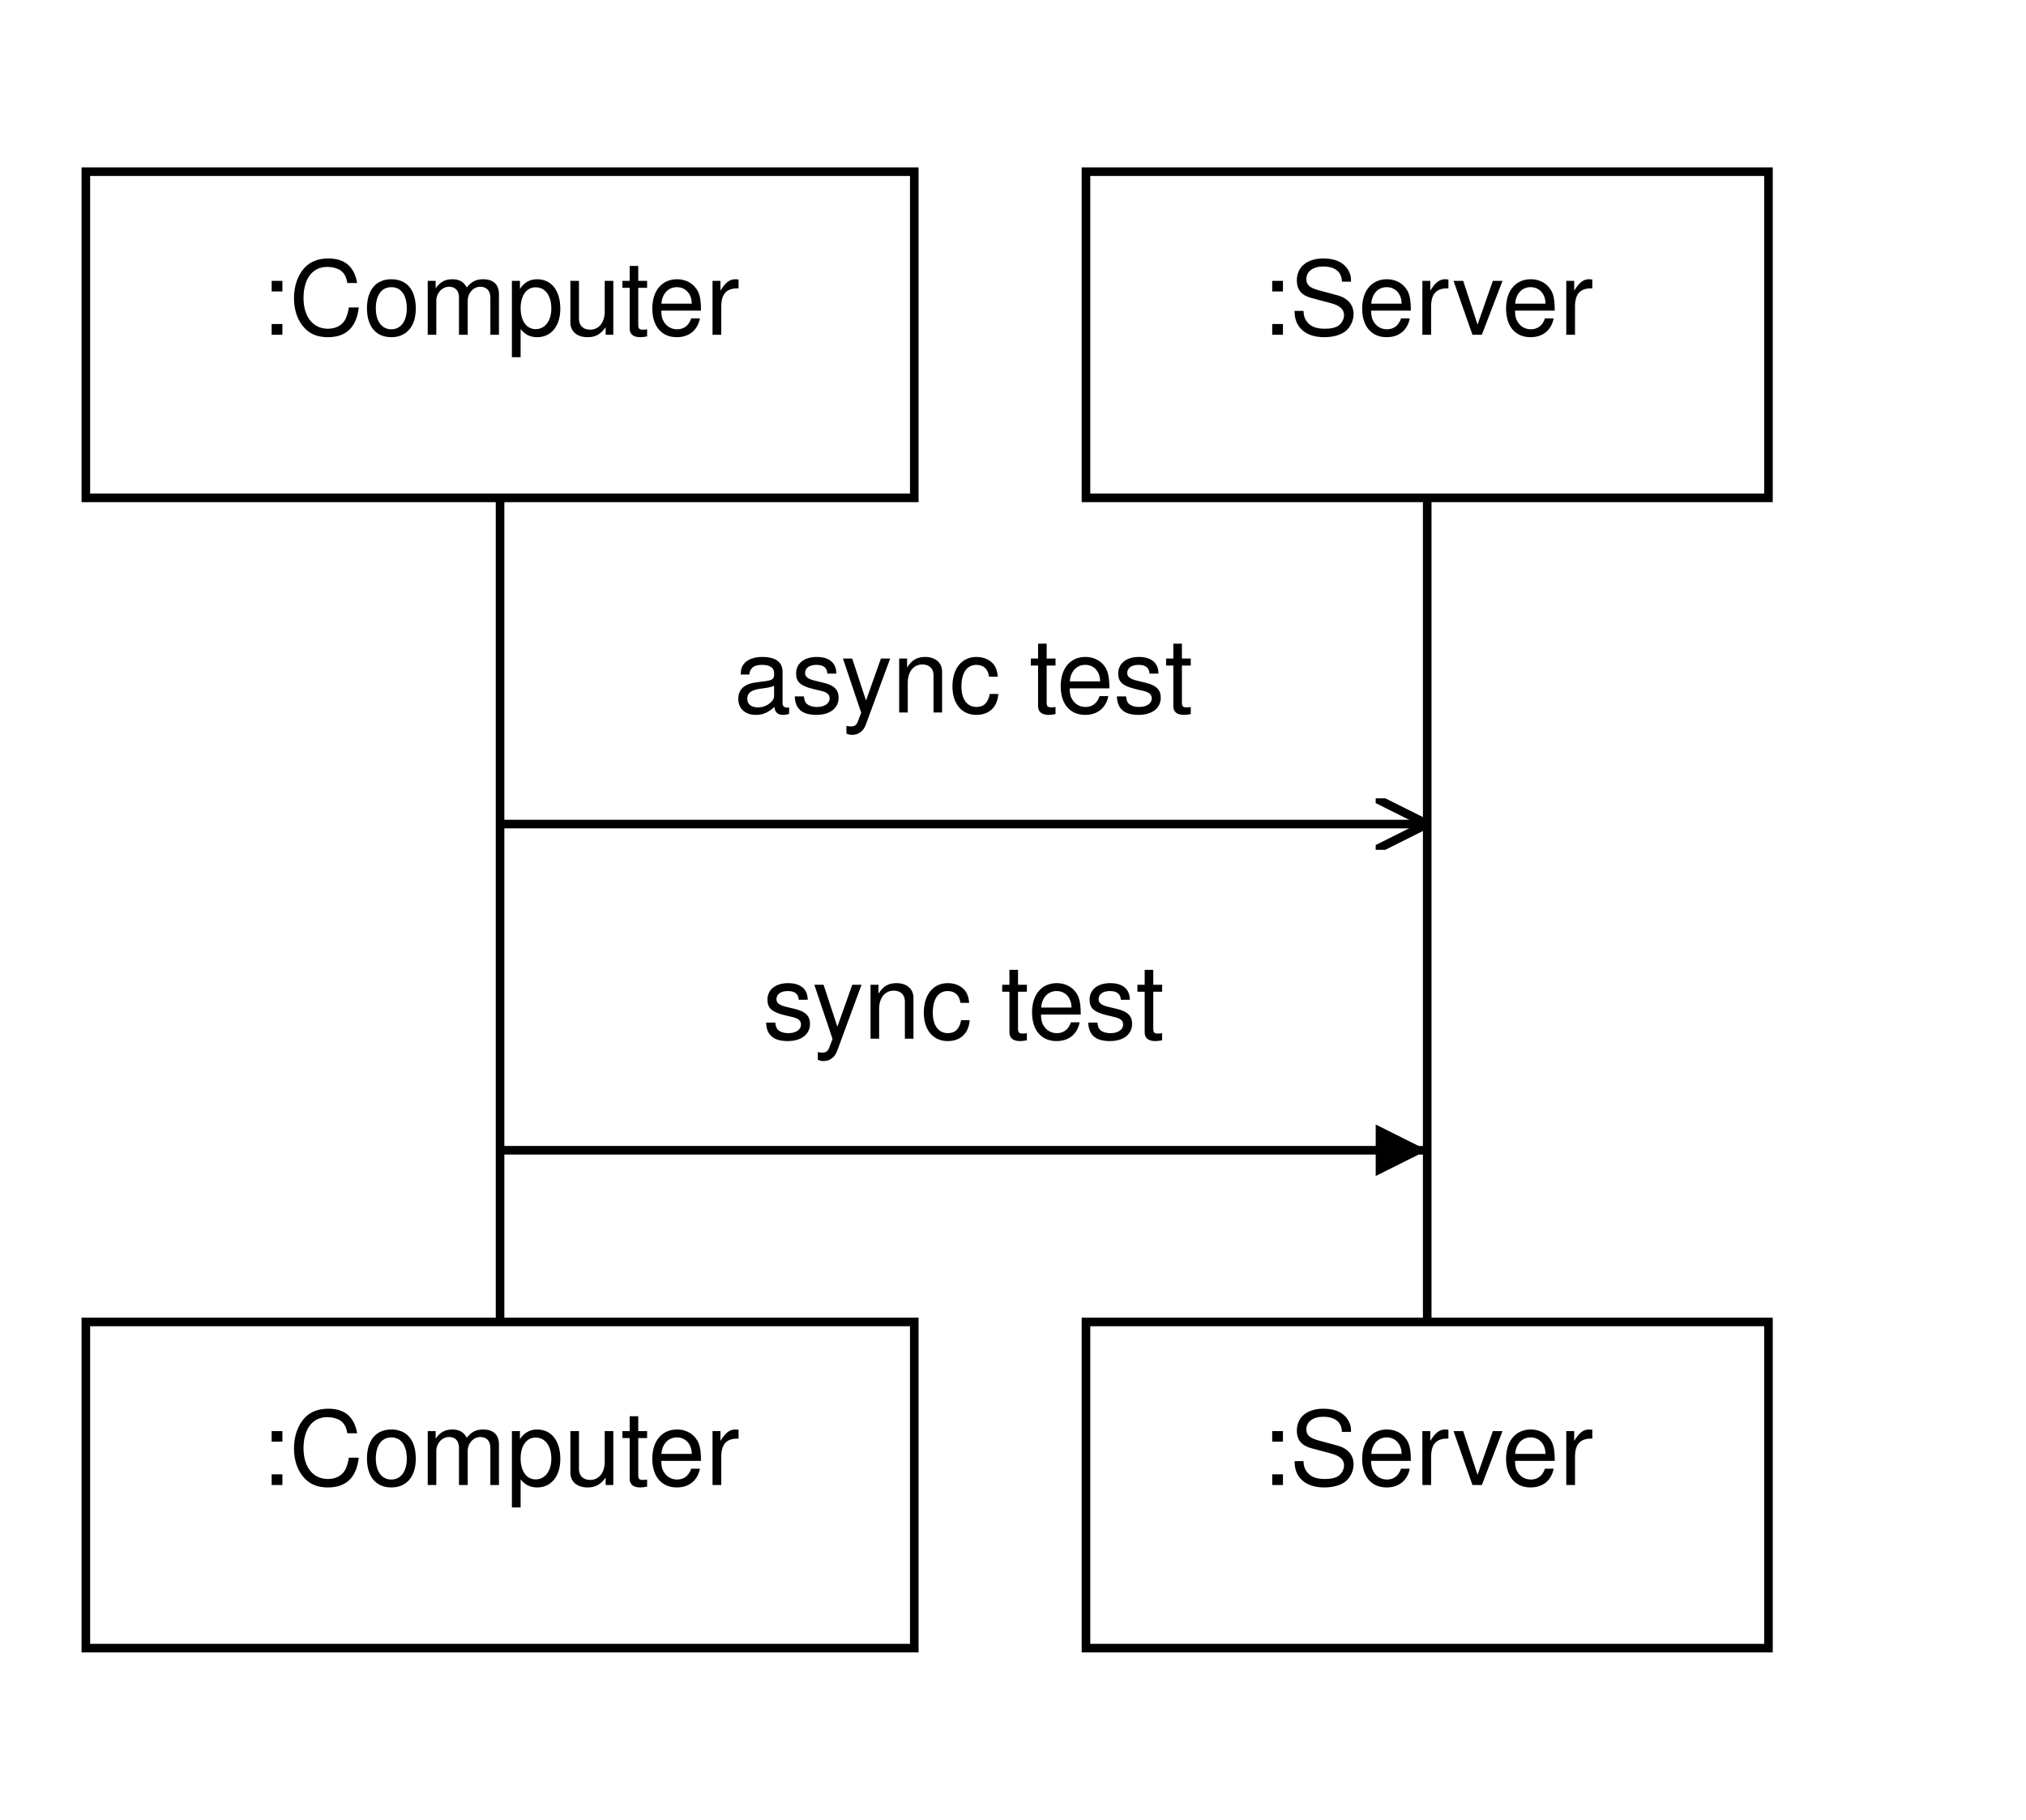
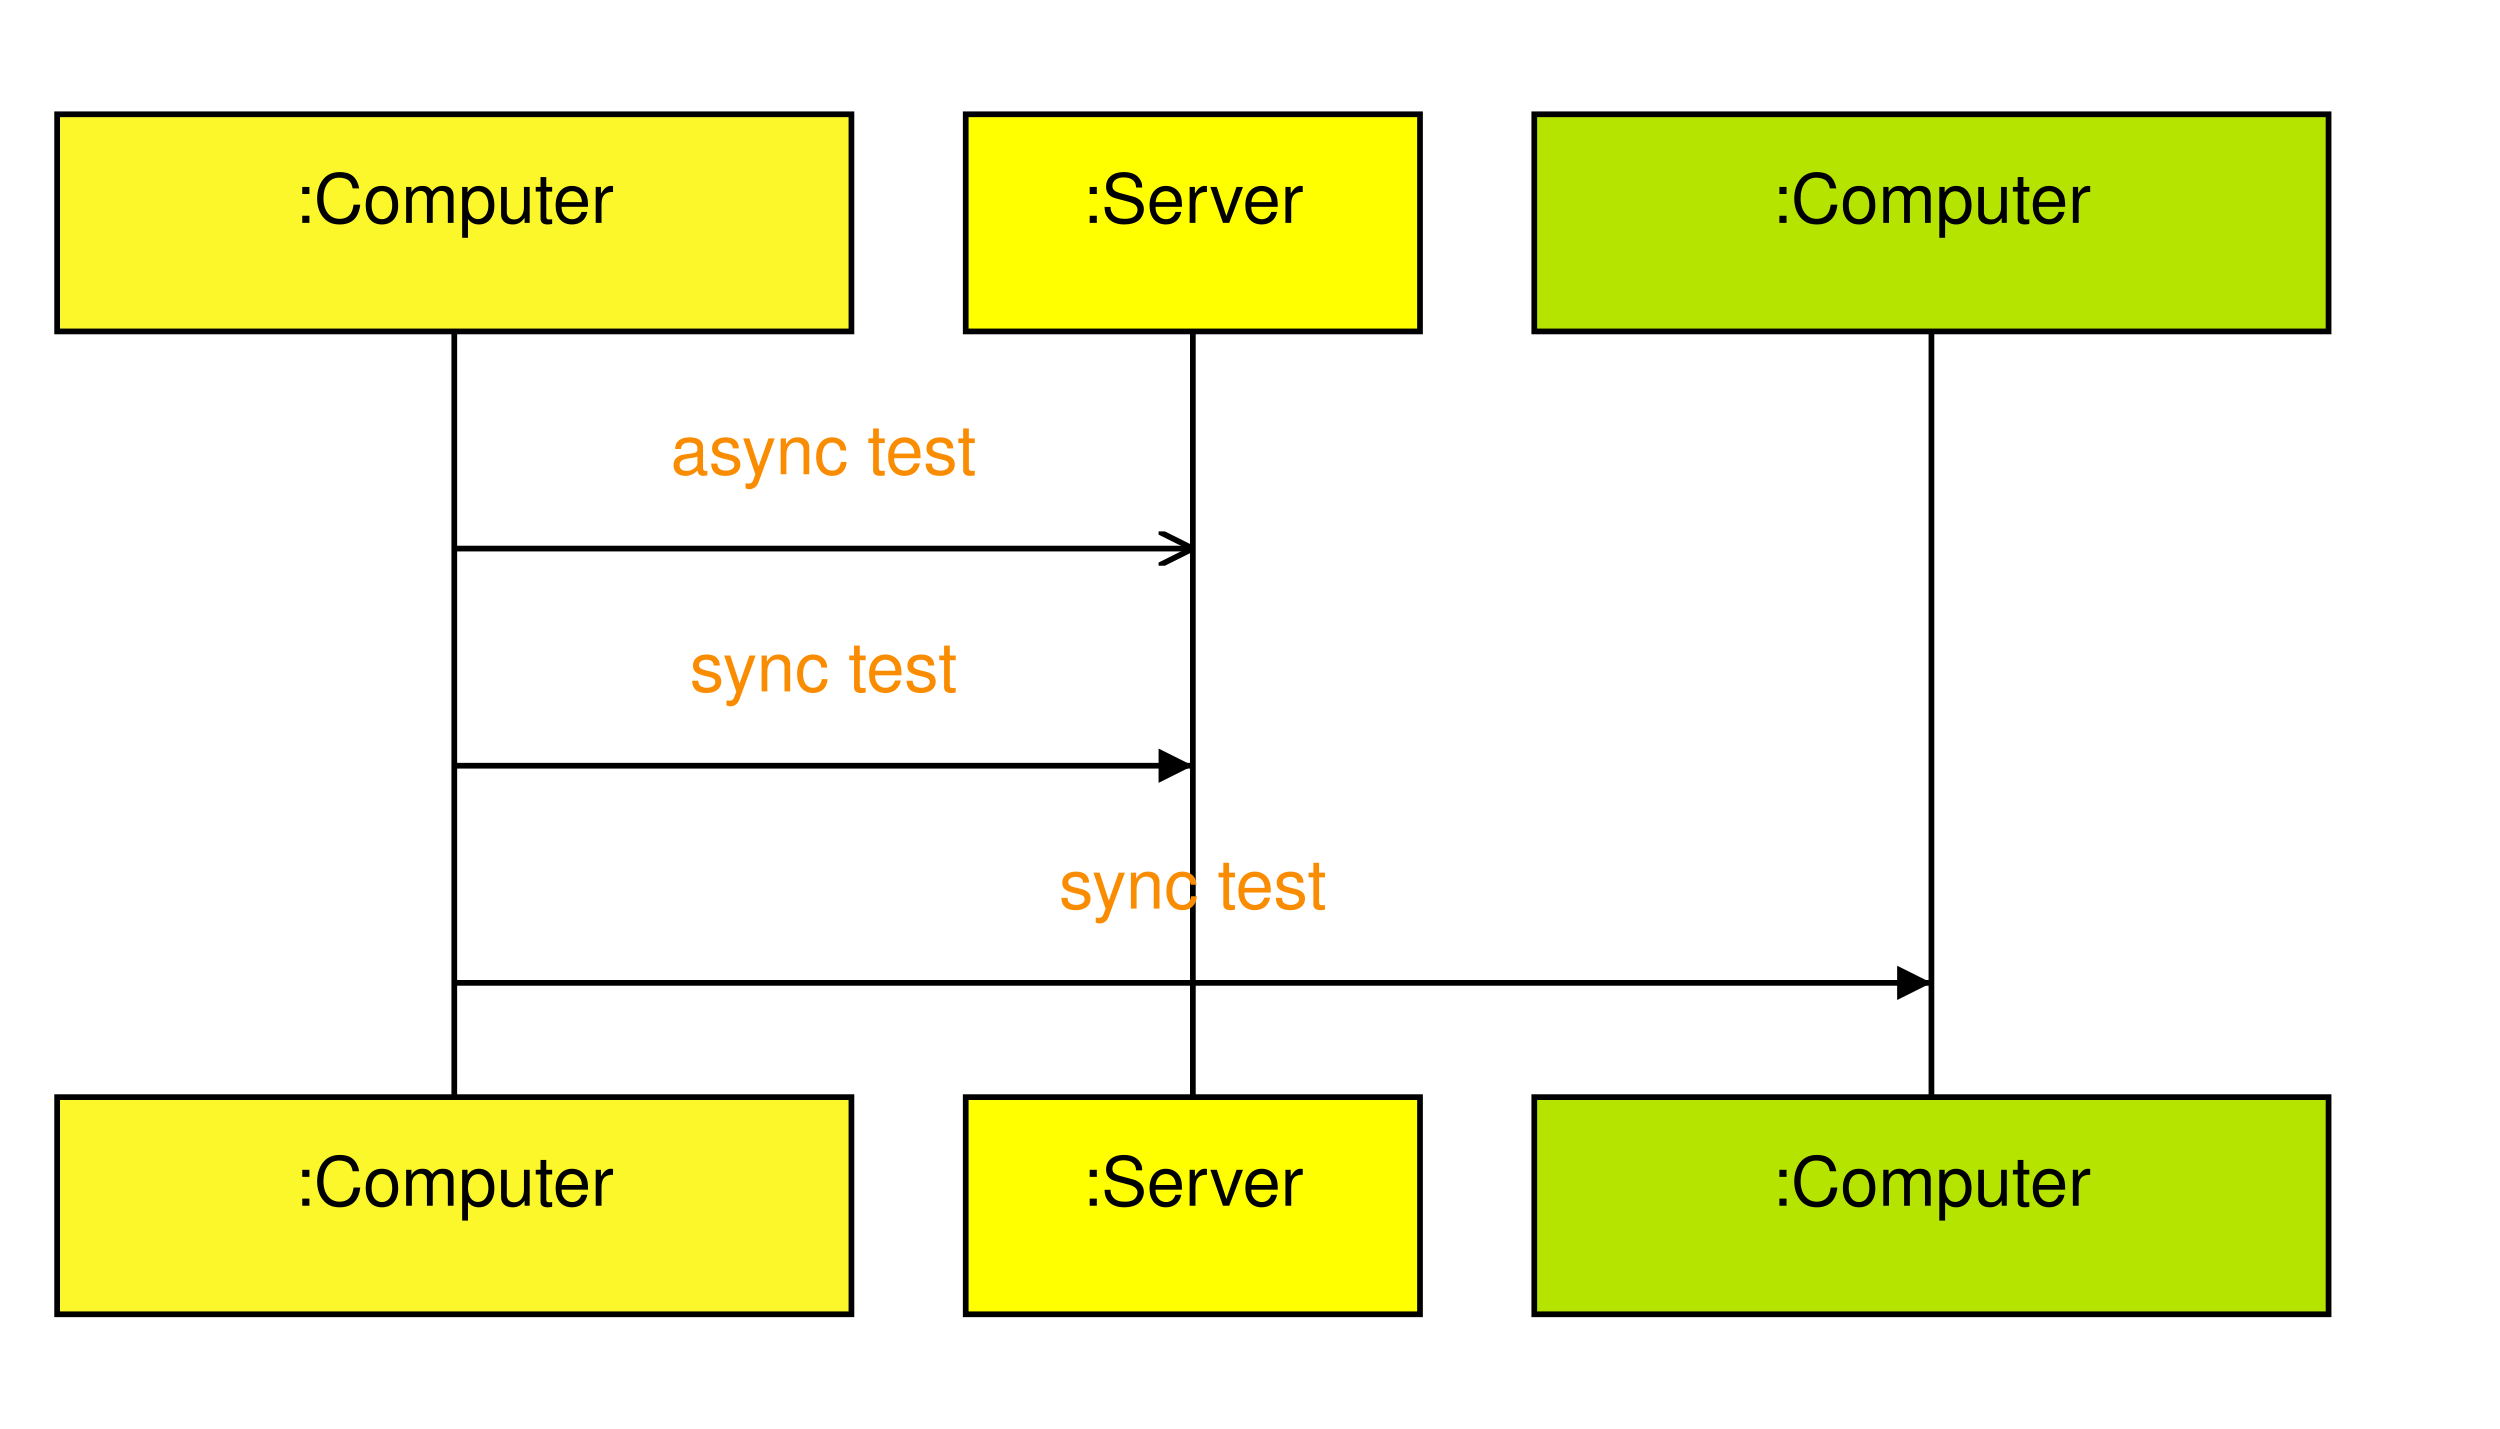
- <svg xmlns="http://www.w3.org/2000/svg" width="236" height="212" viewBox="0.00 0.00 236 212">
+ <svg xmlns="http://www.w3.org/2000/svg" width="437.5" height="250" viewBox="0.00 0.00 437.5 250">
  <defs>
    <marker id="arrow-filled" refX="6" refY="3" markerWidth="6" markerHeight="6" orient="auto">
      <path d="M0,0 6,3 0,6z" style="stroke: none; fill: black;" />
    </marker>
    <marker id="arrow-open" refX="6" refY="3" markerWidth="6" markerHeight="6" orient="auto">
      <path d="M0,0 6,3 0,6" style="stroke-width: 1; fill: none; stroke: black;" />
    </marker>
  </defs>
-   <rect width="96.5" height="38" x="10" y="20" style="stroke-width: 1; fill: none; stroke: black;" />
+   <rect width="139" height="38" x="10" y="20" style="stroke-width: 1; fill: #fbf72a; stroke: black;" />
  <g>
-     <text fill="black" font-family="Helvetica,sans-Serif" x="58.25" y="39" style="text-anchor: middle; alignment-baseline: central;">:Computer</text>
+     <text fill="black" font-family="Helvetica,sans-Serif" x="79.5" y="39" style="text-anchor: middle; alignment-baseline: central;">:Computer</text>
  </g>
-   <rect width="96.5" height="38" x="10" y="154" style="stroke-width: 1; fill: none; stroke: black;" />
+   <rect width="139" height="38" x="10" y="192" style="stroke-width: 1; fill: #fbf72a; stroke: black;" />
  <g>
-     <text fill="black" font-family="Helvetica,sans-Serif" x="58.25" y="173" style="text-anchor: middle; alignment-baseline: central;">:Computer</text>
+     <text fill="black" font-family="Helvetica,sans-Serif" x="79.5" y="211" style="text-anchor: middle; alignment-baseline: central;">:Computer</text>
  </g>
-   <path style="stroke-width: 1; fill: none; stroke: black;" d="M58.25,58 v96" />
-   <rect width="79.5" height="38" x="126.5" y="20" style="stroke-width: 1; fill: none; stroke: black;" />
+   <path style="stroke-width: 1; fill: none; stroke: black;" d="M79.5,58 v134" />
+   <rect width="79.5" height="38" x="169" y="20" style="stroke-width: 1; fill: yellow; stroke: black;" />
  <g>
-     <text fill="black" font-family="Helvetica,sans-Serif" x="166.25" y="39" style="text-anchor: middle; alignment-baseline: central;">:Server</text>
+     <text fill="black" font-family="Helvetica,sans-Serif" x="208.75" y="39" style="text-anchor: middle; alignment-baseline: central;">:Server</text>
  </g>
-   <rect width="79.5" height="38" x="126.5" y="154" style="stroke-width: 1; fill: none; stroke: black;" />
+   <rect width="79.5" height="38" x="169" y="192" style="stroke-width: 1; fill: yellow; stroke: black;" />
  <g>
-     <text fill="black" font-family="Helvetica,sans-Serif" x="166.25" y="173" style="text-anchor: middle; alignment-baseline: central;">:Server</text>
+     <text fill="black" font-family="Helvetica,sans-Serif" x="208.75" y="211" style="text-anchor: middle; alignment-baseline: central;">:Server</text>
  </g>
-   <path style="stroke-width: 1; fill: none; stroke: black;" d="M166.25,58 v96" />
+   <path style="stroke-width: 1; fill: none; stroke: black;" d="M208.75,58 v134" />
+   <rect width="139" height="38" x="268.5" y="20" style="stroke-width: 1; fill: #b5e401; stroke: black;" />
  <g>
-     <text fill="black" font-family="Helvetica,sans-Serif" x="112.25" y="83" style="text-anchor: middle; alignment-baseline: central;">async test</text>
+     <text fill="black" font-family="Helvetica,sans-Serif" x="338" y="39" style="text-anchor: middle; alignment-baseline: central;">:Computer</text>
  </g>
-   <path marker-end="url(#arrow-open)" style="stroke-width: 1; fill: none; stroke: black;" d="M58.25,96 h108" />
+   <rect width="139" height="38" x="268.5" y="192" style="stroke-width: 1; fill: #b5e401; stroke: black;" />
  <g>
-     <text fill="black" font-family="Helvetica,sans-Serif" x="112.25" y="121" style="text-anchor: middle; alignment-baseline: central;">sync test</text>
+     <text fill="black" font-family="Helvetica,sans-Serif" x="338" y="211" style="text-anchor: middle; alignment-baseline: central;">:Computer</text>
  </g>
-   <path marker-end="url(#arrow-filled)" style="stroke-width: 1; fill: none; stroke: black;" d="M58.25,134 h108" />
+   <path style="stroke-width: 1; fill: none; stroke: black;" d="M338,58 v134" />
+   <g>
+     <text fill="#fa8c01" font-family="Helvetica,sans-Serif" x="144.125" y="83" style="text-anchor: middle; alignment-baseline: central;">async test</text>
+   </g>
+   <path marker-end="url(#arrow-open)" style="stroke-width: 1; fill: none; stroke: black;" d="M79.5,96 h129.25" />
+   <g>
+     <text fill="#fa8c01" font-family="Helvetica,sans-Serif" x="144.125" y="121" style="text-anchor: middle; alignment-baseline: central;">sync test</text>
+   </g>
+   <path marker-end="url(#arrow-filled)" style="stroke-width: 1; fill: none; stroke: black;" d="M79.5,134 h129.25" />
+   <g>
+     <text fill="#fa8c01" font-family="Helvetica,sans-Serif" x="208.75" y="159" style="text-anchor: middle; alignment-baseline: central;">sync test</text>
+   </g>
+   <path marker-end="url(#arrow-filled)" style="stroke-width: 1; fill: none; stroke: black;" d="M79.5,172 h258.5" />
</svg>
